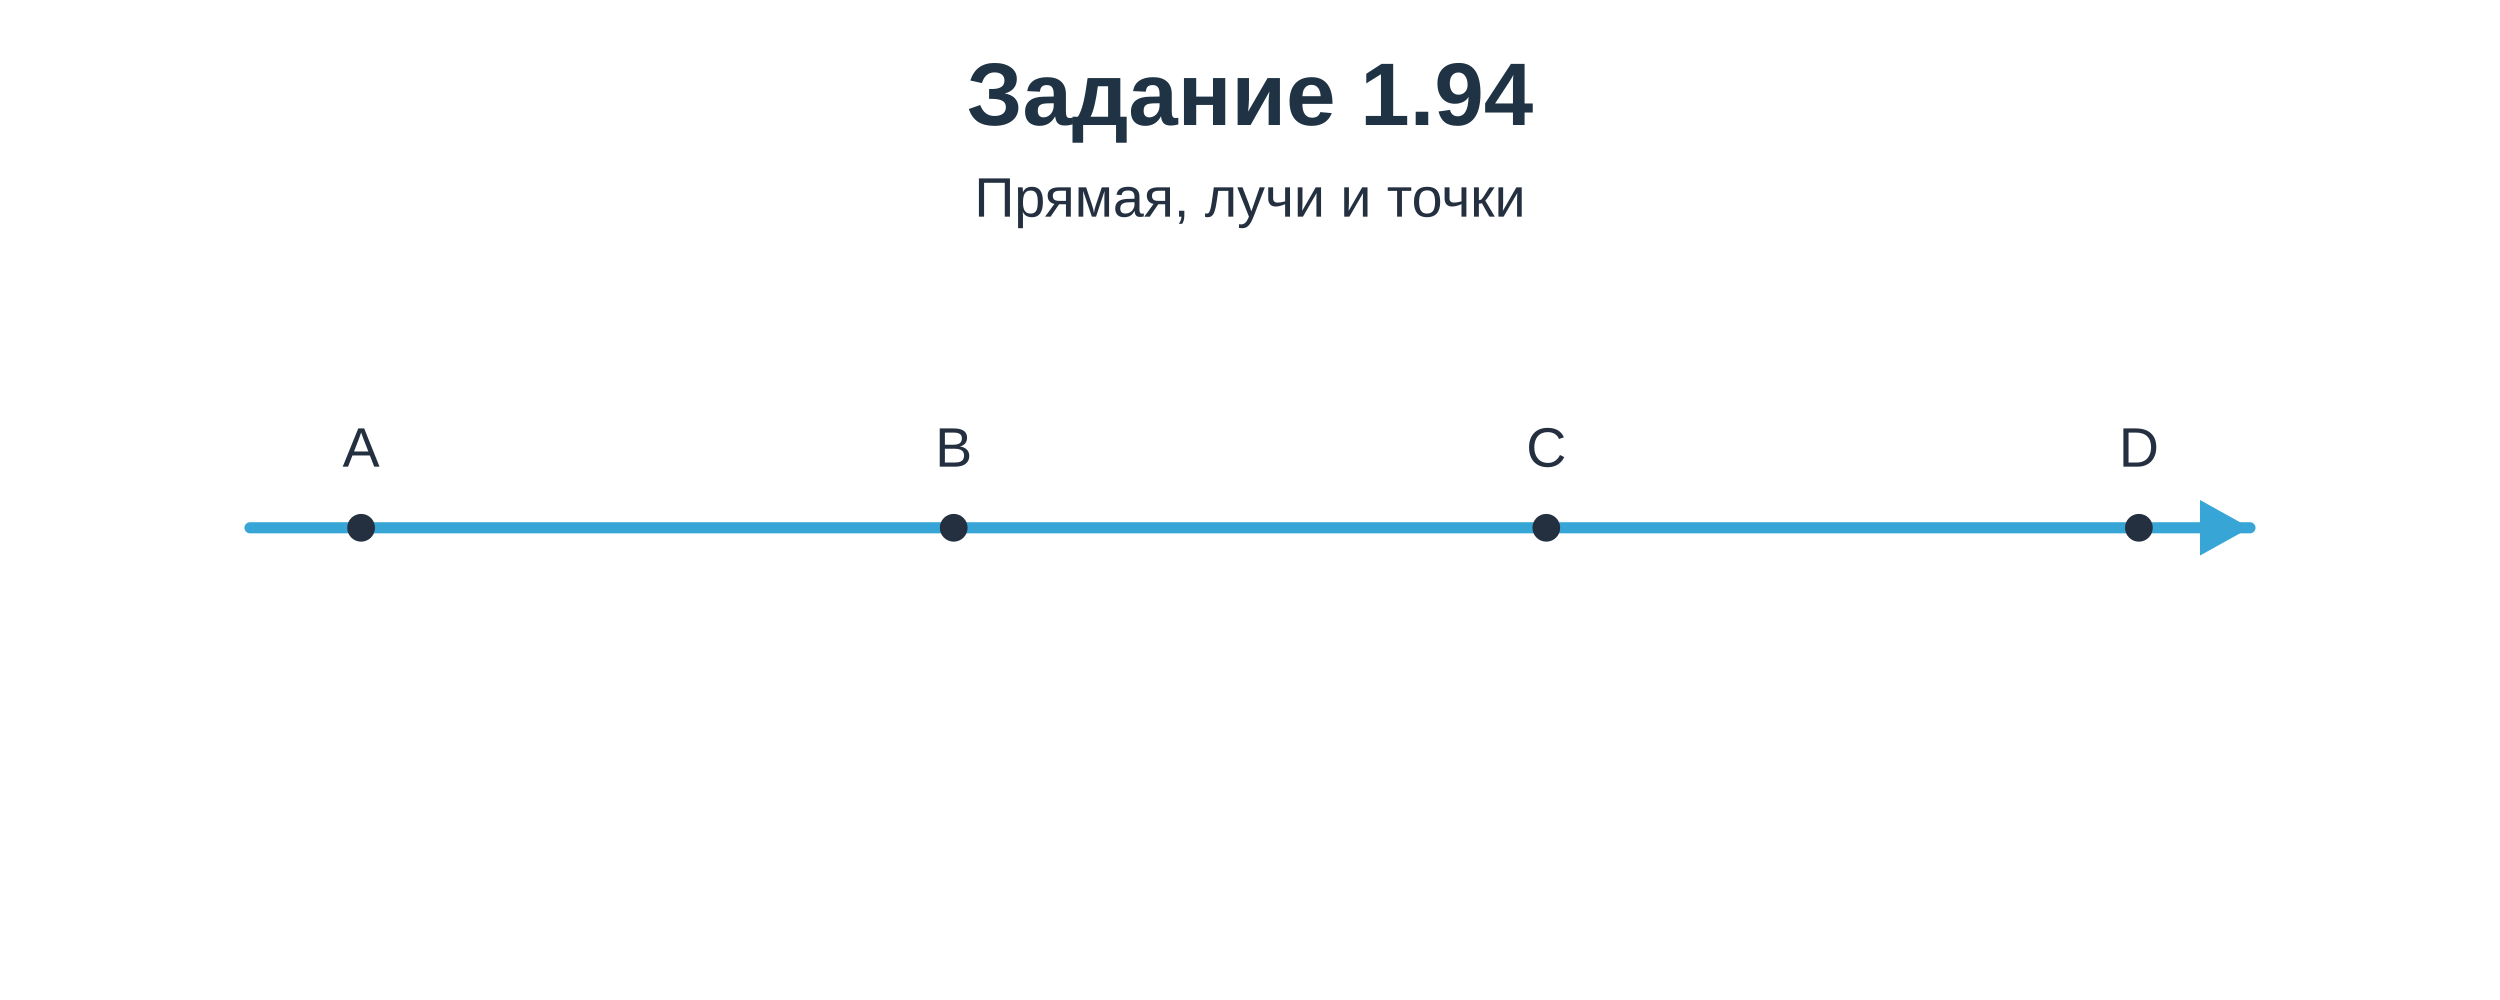
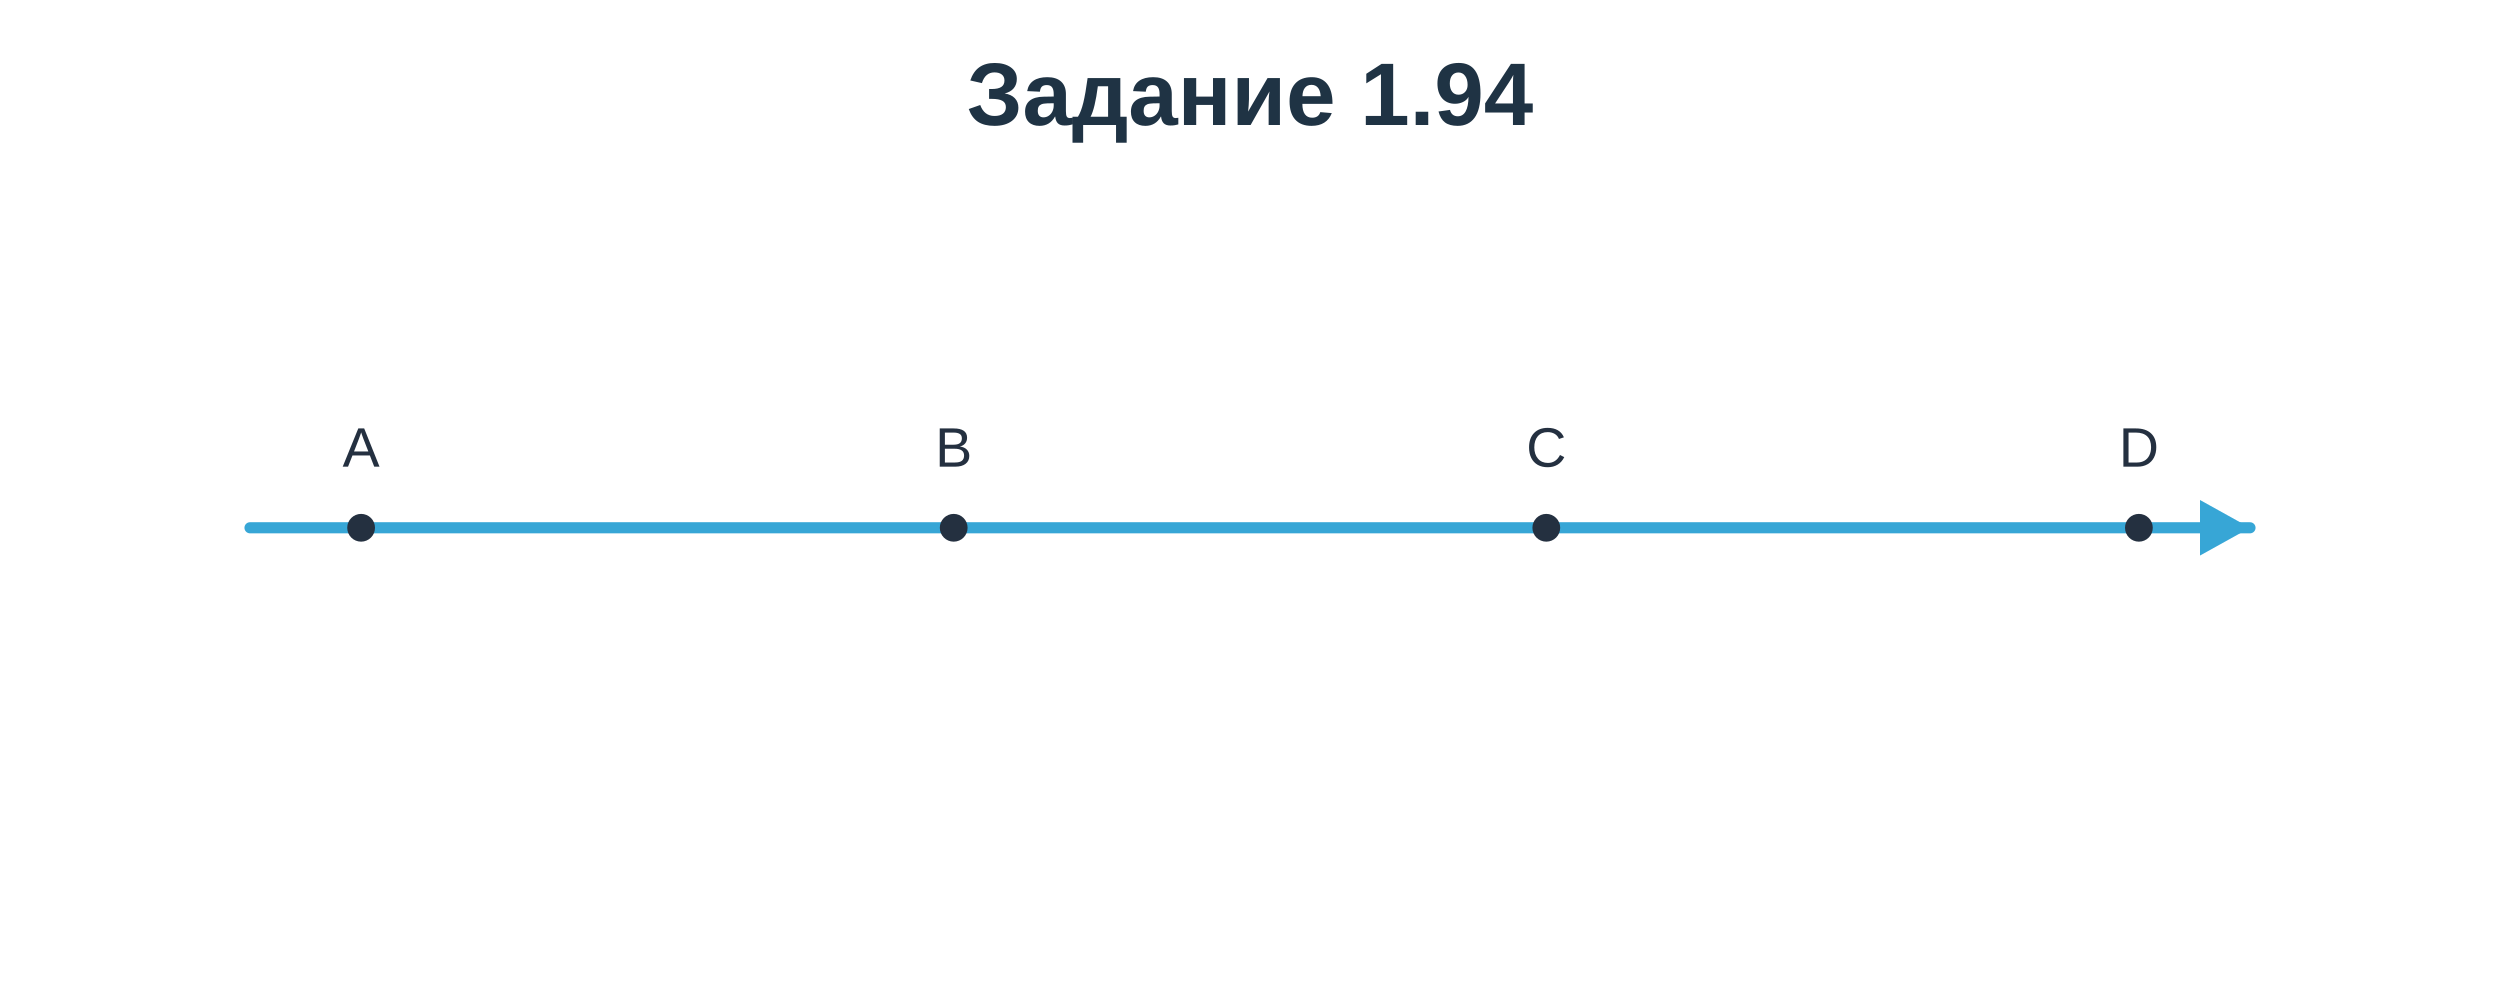
<svg xmlns="http://www.w3.org/2000/svg" width="900" height="360" viewBox="0 0 900 360" role="img">
  <style>
  .bg{fill:#ffffff}
  .card{fill:#ffffff;stroke:#d5e3ee;stroke-width:2}
  .head{fill:#eaf6ff;stroke:#b7d7ee;stroke-width:1.5}
  .grid{stroke:#b7c7d4;stroke-width:1.4}
  .axis{stroke:#37a6d6;stroke-width:4;stroke-linecap:round}
  .line{stroke:#2aa879;stroke-width:4;stroke-linecap:round;fill:none}
  .pink{stroke:#d66bb6;stroke-width:4;stroke-linecap:round;fill:none}
  .thin{stroke:#73808c;stroke-width:2;fill:none}
  .txt{font-family:Arial, sans-serif;font-size:26px;fill:#243040}
  .small{font-family:Arial, sans-serif;font-size:20px;fill:#243040}
  .tiny{font-family:Arial, sans-serif;font-size:16px;fill:#243040}
  .title{font-family:Arial, sans-serif;font-size:32px;font-weight:700;fill:#1f3344}
  .dot{fill:#243040}
  .box{fill:#fef9db;stroke:#e8d17d;stroke-width:2}
  .blank{fill:#fffdf0;stroke:#e8d17d;stroke-width:2}
</style>
  <rect class="bg" width="100%" height="100%" />
  <text x="450" y="45" text-anchor="middle" class="title">Задание 1.94</text>
-   <text x="450" y="78" text-anchor="middle" class="small">Прямая, лучи и точки</text>
  <line x1="90" y1="190" x2="810" y2="190" class="axis" />
  <polygon points="810,190 792,180 792,200" fill="#37a6d6" />
  <circle cx="130.0" cy="190" r="5" class="dot" />
  <text x="130.0" y="168" text-anchor="middle" class="small">A</text>
  <circle cx="343.333" cy="190" r="5" class="dot" />
  <text x="343.333" y="168" text-anchor="middle" class="small">B</text>
  <circle cx="556.667" cy="190" r="5" class="dot" />
  <text x="556.667" y="168" text-anchor="middle" class="small">C</text>
  <circle cx="770.0" cy="190" r="5" class="dot" />
  <text x="770.0" y="168" text-anchor="middle" class="small">D</text>
</svg>
